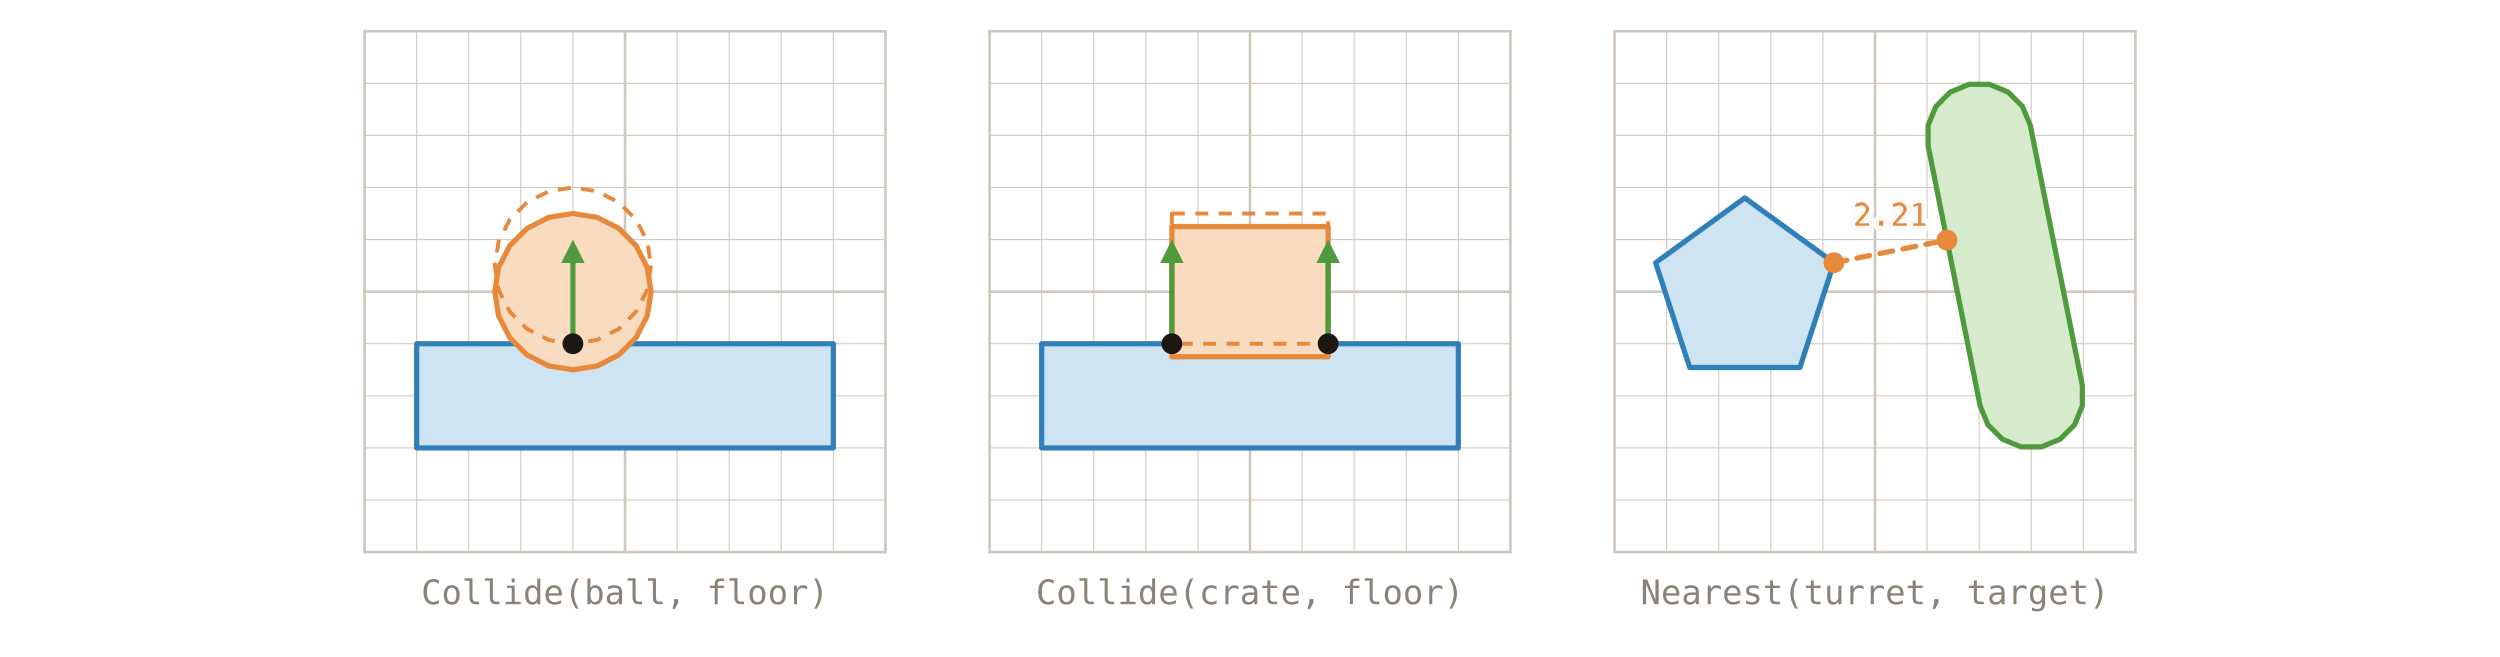
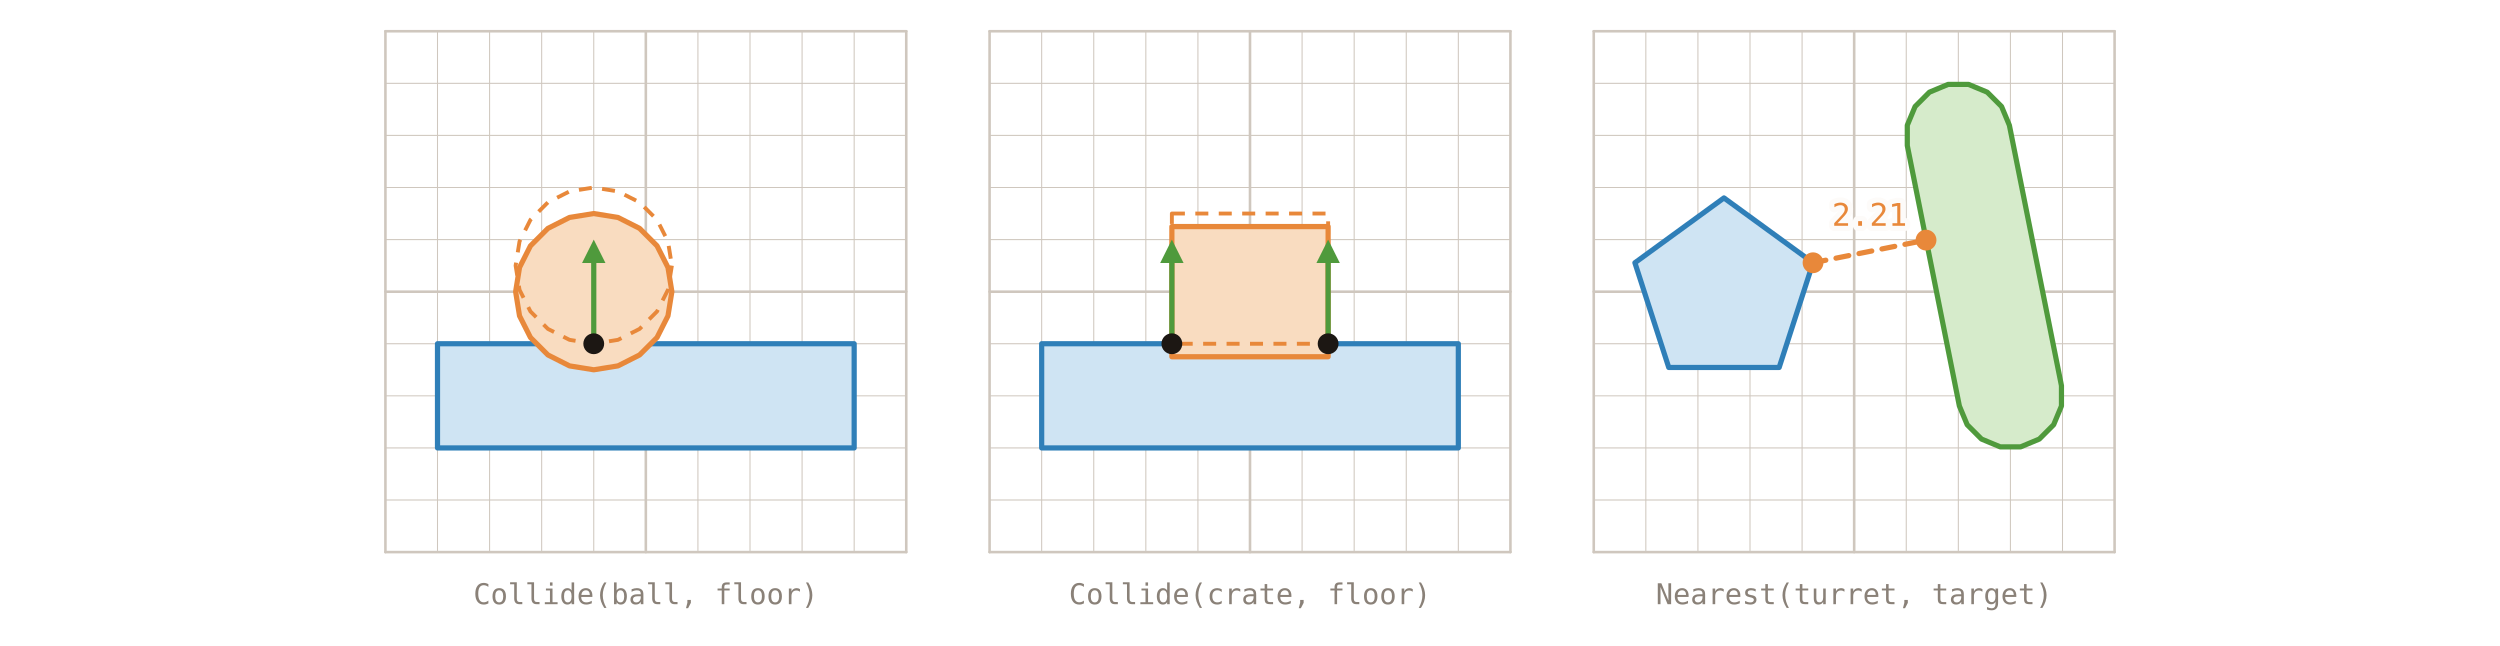
- <svg xmlns="http://www.w3.org/2000/svg" width="960" height="252" viewBox="0 0 960 252" role="img">
-   <g transform="translate(140.0 12.0) scale(20) translate(-0.000 -0.000)">
-     <line x1="0.000" y1="0.000" x2="0.000" y2="10.000" stroke="#cfc7be" stroke-width="0.050" stroke-linecap="round" />
-     <line x1="1.000" y1="0.000" x2="1.000" y2="10.000" stroke="#cfc7be" stroke-width="0.020" stroke-linecap="round" />
-     <line x1="2.000" y1="0.000" x2="2.000" y2="10.000" stroke="#cfc7be" stroke-width="0.020" stroke-linecap="round" />
-     <line x1="3.000" y1="0.000" x2="3.000" y2="10.000" stroke="#cfc7be" stroke-width="0.020" stroke-linecap="round" />
-     <line x1="4.000" y1="0.000" x2="4.000" y2="10.000" stroke="#cfc7be" stroke-width="0.020" stroke-linecap="round" />
-     <line x1="5.000" y1="0.000" x2="5.000" y2="10.000" stroke="#cfc7be" stroke-width="0.050" stroke-linecap="round" />
-     <line x1="6.000" y1="0.000" x2="6.000" y2="10.000" stroke="#cfc7be" stroke-width="0.020" stroke-linecap="round" />
-     <line x1="7.000" y1="0.000" x2="7.000" y2="10.000" stroke="#cfc7be" stroke-width="0.020" stroke-linecap="round" />
-     <line x1="8.000" y1="0.000" x2="8.000" y2="10.000" stroke="#cfc7be" stroke-width="0.020" stroke-linecap="round" />
-     <line x1="9.000" y1="0.000" x2="9.000" y2="10.000" stroke="#cfc7be" stroke-width="0.020" stroke-linecap="round" />
-     <line x1="10.000" y1="0.000" x2="10.000" y2="10.000" stroke="#cfc7be" stroke-width="0.050" stroke-linecap="round" />
-     <line x1="0.000" y1="0.000" x2="10.000" y2="0.000" stroke="#cfc7be" stroke-width="0.050" stroke-linecap="round" />
-     <line x1="0.000" y1="1.000" x2="10.000" y2="1.000" stroke="#cfc7be" stroke-width="0.020" stroke-linecap="round" />
-     <line x1="0.000" y1="2.000" x2="10.000" y2="2.000" stroke="#cfc7be" stroke-width="0.020" stroke-linecap="round" />
-     <line x1="0.000" y1="3.000" x2="10.000" y2="3.000" stroke="#cfc7be" stroke-width="0.020" stroke-linecap="round" />
-     <line x1="0.000" y1="4.000" x2="10.000" y2="4.000" stroke="#cfc7be" stroke-width="0.020" stroke-linecap="round" />
-     <line x1="0.000" y1="5.000" x2="10.000" y2="5.000" stroke="#cfc7be" stroke-width="0.050" stroke-linecap="round" />
-     <line x1="0.000" y1="6.000" x2="10.000" y2="6.000" stroke="#cfc7be" stroke-width="0.020" stroke-linecap="round" />
-     <line x1="0.000" y1="7.000" x2="10.000" y2="7.000" stroke="#cfc7be" stroke-width="0.020" stroke-linecap="round" />
-     <line x1="0.000" y1="8.000" x2="10.000" y2="8.000" stroke="#cfc7be" stroke-width="0.020" stroke-linecap="round" />
-     <line x1="0.000" y1="9.000" x2="10.000" y2="9.000" stroke="#cfc7be" stroke-width="0.020" stroke-linecap="round" />
-     <line x1="0.000" y1="10.000" x2="10.000" y2="10.000" stroke="#cfc7be" stroke-width="0.050" stroke-linecap="round" />
-     <polygon points="1.000,6.000 9.000,6.000 9.000,8.000 1.000,8.000" fill="#cfe4f3" stroke="#2f7fb8" stroke-width="0.100" stroke-linejoin="round" />
-     <polygon points="5.500,5.000 5.427,5.464 5.214,5.882 4.882,6.214 4.464,6.427 4.000,6.500 3.536,6.427 3.118,6.214 2.786,5.882 2.573,5.464 2.500,5.000 2.573,4.536 2.786,4.118 3.118,3.786 3.536,3.573 4.000,3.500 4.464,3.573 4.882,3.786 5.214,4.118 5.427,4.536" fill="#f9dcc0" stroke="#e8883a" stroke-width="0.100" stroke-linejoin="round" />
-     <polygon points="5.500,4.500 5.427,4.964 5.214,5.382 4.882,5.714 4.464,5.927 4.000,6.000 3.536,5.927 3.118,5.714 2.786,5.382 2.573,4.964 2.500,4.500 2.573,4.036 2.786,3.618 3.118,3.286 3.536,3.073 4.000,3.000 4.464,3.073 4.882,3.286 5.214,3.618 5.427,4.036" fill="none" stroke="#e8883a" stroke-width="0.075" stroke-dasharray="0.250 0.200" stroke-linejoin="round" />
-     <line x1="4.000" y1="6.000" x2="4.000" y2="4.450" stroke="#4f9a3c" stroke-width="0.100" stroke-linecap="round" />
-     <polygon points="4.000,4.000 4.225,4.450 3.775,4.450" fill="#4f9a3c" />
-     <circle cx="4.000" cy="6.000" r="0.200" fill="#1c1713" />
+ <svg xmlns="http://www.w3.org/2000/svg" width="960" height="248" viewBox="0 0 960 248" role="img">
+   <g transform="translate(148.0 12.0)">
+     <line x1="0.0" y1="0.0" x2="0.0" y2="200.0" fill="none" stroke="#cfc7be" stroke-width="1" stroke-linecap="round" />
+     <line x1="20.0" y1="0.0" x2="20.0" y2="200.0" fill="none" stroke="#cfc7be" stroke-width="0.4" stroke-linecap="round" />
+     <line x1="40.0" y1="0.0" x2="40.0" y2="200.0" fill="none" stroke="#cfc7be" stroke-width="0.4" stroke-linecap="round" />
+     <line x1="60.0" y1="0.0" x2="60.0" y2="200.0" fill="none" stroke="#cfc7be" stroke-width="0.4" stroke-linecap="round" />
+     <line x1="80.0" y1="0.0" x2="80.0" y2="200.0" fill="none" stroke="#cfc7be" stroke-width="0.4" stroke-linecap="round" />
+     <line x1="100.0" y1="0.0" x2="100.0" y2="200.0" fill="none" stroke="#cfc7be" stroke-width="1" stroke-linecap="round" />
+     <line x1="120.0" y1="0.0" x2="120.0" y2="200.0" fill="none" stroke="#cfc7be" stroke-width="0.4" stroke-linecap="round" />
+     <line x1="140.0" y1="0.0" x2="140.0" y2="200.0" fill="none" stroke="#cfc7be" stroke-width="0.4" stroke-linecap="round" />
+     <line x1="160.0" y1="0.0" x2="160.0" y2="200.0" fill="none" stroke="#cfc7be" stroke-width="0.4" stroke-linecap="round" />
+     <line x1="180.0" y1="0.0" x2="180.0" y2="200.0" fill="none" stroke="#cfc7be" stroke-width="0.4" stroke-linecap="round" />
+     <line x1="200.0" y1="0.0" x2="200.0" y2="200.0" fill="none" stroke="#cfc7be" stroke-width="1" stroke-linecap="round" />
+     <line x1="0.0" y1="0.0" x2="200.0" y2="0.0" fill="none" stroke="#cfc7be" stroke-width="1" stroke-linecap="round" />
+     <line x1="0.0" y1="20.0" x2="200.0" y2="20.0" fill="none" stroke="#cfc7be" stroke-width="0.4" stroke-linecap="round" />
+     <line x1="0.0" y1="40.0" x2="200.0" y2="40.0" fill="none" stroke="#cfc7be" stroke-width="0.4" stroke-linecap="round" />
+     <line x1="0.0" y1="60.0" x2="200.0" y2="60.0" fill="none" stroke="#cfc7be" stroke-width="0.4" stroke-linecap="round" />
+     <line x1="0.0" y1="80.0" x2="200.0" y2="80.0" fill="none" stroke="#cfc7be" stroke-width="0.4" stroke-linecap="round" />
+     <line x1="0.0" y1="100.0" x2="200.0" y2="100.0" fill="none" stroke="#cfc7be" stroke-width="1" stroke-linecap="round" />
+     <line x1="0.0" y1="120.0" x2="200.0" y2="120.0" fill="none" stroke="#cfc7be" stroke-width="0.4" stroke-linecap="round" />
+     <line x1="0.0" y1="140.0" x2="200.0" y2="140.0" fill="none" stroke="#cfc7be" stroke-width="0.4" stroke-linecap="round" />
+     <line x1="0.0" y1="160.0" x2="200.0" y2="160.0" fill="none" stroke="#cfc7be" stroke-width="0.4" stroke-linecap="round" />
+     <line x1="0.0" y1="180.0" x2="200.0" y2="180.0" fill="none" stroke="#cfc7be" stroke-width="0.4" stroke-linecap="round" />
+     <line x1="0.0" y1="200.0" x2="200.0" y2="200.0" fill="none" stroke="#cfc7be" stroke-width="1" stroke-linecap="round" />
+     <polygon points="20.0,120.0 180.0,120.0 180.0,160.0 20.0,160.0" fill="#cfe4f3" stroke="#2f7fb8" stroke-width="2" stroke-linejoin="round" />
+     <polygon points="110.0,100.0 108.5,109.3 104.3,117.6 97.6,124.3 89.3,128.5 80.0,130.0 70.7,128.5 62.4,124.3 55.7,117.6 51.5,109.3 50.0,100.0 51.5,90.7 55.7,82.4 62.4,75.7 70.7,71.5 80.0,70.0 89.3,71.5 97.6,75.7 104.3,82.4 108.5,90.7" fill="#f9dcc0" stroke="#e8883a" stroke-width="2" stroke-linejoin="round" />
+     <polygon points="110.0,90.0 108.5,99.3 104.3,107.6 97.6,114.3 89.3,118.5 80.0,120.0 70.7,118.5 62.4,114.3 55.7,107.6 51.5,99.3 50.0,90.0 51.5,80.7 55.7,72.4 62.4,65.7 70.7,61.5 80.0,60.0 89.3,61.5 97.6,65.7 104.3,72.4 108.5,80.7" fill="none" stroke="#e8883a" stroke-width="1.5" stroke-dasharray="5 4" stroke-linejoin="round" />
+     <line x1="80.0" y1="120.0" x2="80.0" y2="89.0" fill="none" stroke="#4f9a3c" stroke-width="2" stroke-linecap="round" />
+     <polygon points="80.0,80.0 84.5,89.0 75.5,89.0" fill="#4f9a3c" stroke="none" stroke-linejoin="round" />
+     <circle cx="80.0" cy="120.0" r="4" fill="#1c1713" stroke="none" />
  </g>
-   <text x="240.0" y="232.0" font-family="ui-monospace, SFMono-Regular, Menlo, Consolas, monospace" font-size="13" text-anchor="middle" fill="#8a8178">Collide(ball, floor)</text>
-   <g transform="translate(380.0 12.0) scale(20) translate(-0.000 -0.000)">
-     <line x1="0.000" y1="0.000" x2="0.000" y2="10.000" stroke="#cfc7be" stroke-width="0.050" stroke-linecap="round" />
-     <line x1="1.000" y1="0.000" x2="1.000" y2="10.000" stroke="#cfc7be" stroke-width="0.020" stroke-linecap="round" />
-     <line x1="2.000" y1="0.000" x2="2.000" y2="10.000" stroke="#cfc7be" stroke-width="0.020" stroke-linecap="round" />
-     <line x1="3.000" y1="0.000" x2="3.000" y2="10.000" stroke="#cfc7be" stroke-width="0.020" stroke-linecap="round" />
-     <line x1="4.000" y1="0.000" x2="4.000" y2="10.000" stroke="#cfc7be" stroke-width="0.020" stroke-linecap="round" />
-     <line x1="5.000" y1="0.000" x2="5.000" y2="10.000" stroke="#cfc7be" stroke-width="0.050" stroke-linecap="round" />
-     <line x1="6.000" y1="0.000" x2="6.000" y2="10.000" stroke="#cfc7be" stroke-width="0.020" stroke-linecap="round" />
-     <line x1="7.000" y1="0.000" x2="7.000" y2="10.000" stroke="#cfc7be" stroke-width="0.020" stroke-linecap="round" />
-     <line x1="8.000" y1="0.000" x2="8.000" y2="10.000" stroke="#cfc7be" stroke-width="0.020" stroke-linecap="round" />
-     <line x1="9.000" y1="0.000" x2="9.000" y2="10.000" stroke="#cfc7be" stroke-width="0.020" stroke-linecap="round" />
-     <line x1="10.000" y1="0.000" x2="10.000" y2="10.000" stroke="#cfc7be" stroke-width="0.050" stroke-linecap="round" />
-     <line x1="0.000" y1="0.000" x2="10.000" y2="0.000" stroke="#cfc7be" stroke-width="0.050" stroke-linecap="round" />
-     <line x1="0.000" y1="1.000" x2="10.000" y2="1.000" stroke="#cfc7be" stroke-width="0.020" stroke-linecap="round" />
-     <line x1="0.000" y1="2.000" x2="10.000" y2="2.000" stroke="#cfc7be" stroke-width="0.020" stroke-linecap="round" />
-     <line x1="0.000" y1="3.000" x2="10.000" y2="3.000" stroke="#cfc7be" stroke-width="0.020" stroke-linecap="round" />
-     <line x1="0.000" y1="4.000" x2="10.000" y2="4.000" stroke="#cfc7be" stroke-width="0.020" stroke-linecap="round" />
-     <line x1="0.000" y1="5.000" x2="10.000" y2="5.000" stroke="#cfc7be" stroke-width="0.050" stroke-linecap="round" />
-     <line x1="0.000" y1="6.000" x2="10.000" y2="6.000" stroke="#cfc7be" stroke-width="0.020" stroke-linecap="round" />
-     <line x1="0.000" y1="7.000" x2="10.000" y2="7.000" stroke="#cfc7be" stroke-width="0.020" stroke-linecap="round" />
-     <line x1="0.000" y1="8.000" x2="10.000" y2="8.000" stroke="#cfc7be" stroke-width="0.020" stroke-linecap="round" />
-     <line x1="0.000" y1="9.000" x2="10.000" y2="9.000" stroke="#cfc7be" stroke-width="0.020" stroke-linecap="round" />
-     <line x1="0.000" y1="10.000" x2="10.000" y2="10.000" stroke="#cfc7be" stroke-width="0.050" stroke-linecap="round" />
-     <polygon points="1.000,6.000 9.000,6.000 9.000,8.000 1.000,8.000" fill="#cfe4f3" stroke="#2f7fb8" stroke-width="0.100" stroke-linejoin="round" />
-     <polygon points="3.500,3.750 6.500,3.750 6.500,6.250 3.500,6.250" fill="#f9dcc0" stroke="#e8883a" stroke-width="0.100" stroke-linejoin="round" />
-     <polygon points="3.500,3.500 6.500,3.500 6.500,6.000 3.500,6.000" fill="none" stroke="#e8883a" stroke-width="0.075" stroke-dasharray="0.250 0.200" stroke-linejoin="round" />
-     <line x1="3.500" y1="6.000" x2="3.500" y2="4.450" stroke="#4f9a3c" stroke-width="0.100" stroke-linecap="round" />
-     <polygon points="3.500,4.000 3.725,4.450 3.275,4.450" fill="#4f9a3c" />
-     <circle cx="3.500" cy="6.000" r="0.200" fill="#1c1713" />
-     <line x1="6.500" y1="6.000" x2="6.500" y2="4.450" stroke="#4f9a3c" stroke-width="0.100" stroke-linecap="round" />
-     <polygon points="6.500,4.000 6.725,4.450 6.275,4.450" fill="#4f9a3c" />
-     <circle cx="6.500" cy="6.000" r="0.200" fill="#1c1713" />
+   <text x="248.0" y="232.0" font-family="ui-monospace, SFMono-Regular, Menlo, Consolas, monospace" font-size="11" text-anchor="middle" fill="#8a8178">Collide(ball, floor)</text>
+   <g transform="translate(380.0 12.0)">
+     <line x1="0.0" y1="0.0" x2="0.0" y2="200.0" fill="none" stroke="#cfc7be" stroke-width="1" stroke-linecap="round" />
+     <line x1="20.0" y1="0.0" x2="20.0" y2="200.0" fill="none" stroke="#cfc7be" stroke-width="0.4" stroke-linecap="round" />
+     <line x1="40.0" y1="0.0" x2="40.0" y2="200.0" fill="none" stroke="#cfc7be" stroke-width="0.4" stroke-linecap="round" />
+     <line x1="60.0" y1="0.0" x2="60.0" y2="200.0" fill="none" stroke="#cfc7be" stroke-width="0.4" stroke-linecap="round" />
+     <line x1="80.0" y1="0.0" x2="80.0" y2="200.0" fill="none" stroke="#cfc7be" stroke-width="0.4" stroke-linecap="round" />
+     <line x1="100.0" y1="0.0" x2="100.0" y2="200.0" fill="none" stroke="#cfc7be" stroke-width="1" stroke-linecap="round" />
+     <line x1="120.0" y1="0.0" x2="120.0" y2="200.0" fill="none" stroke="#cfc7be" stroke-width="0.4" stroke-linecap="round" />
+     <line x1="140.0" y1="0.0" x2="140.0" y2="200.0" fill="none" stroke="#cfc7be" stroke-width="0.4" stroke-linecap="round" />
+     <line x1="160.0" y1="0.0" x2="160.0" y2="200.0" fill="none" stroke="#cfc7be" stroke-width="0.4" stroke-linecap="round" />
+     <line x1="180.0" y1="0.0" x2="180.0" y2="200.0" fill="none" stroke="#cfc7be" stroke-width="0.4" stroke-linecap="round" />
+     <line x1="200.0" y1="0.0" x2="200.0" y2="200.0" fill="none" stroke="#cfc7be" stroke-width="1" stroke-linecap="round" />
+     <line x1="0.0" y1="0.0" x2="200.0" y2="0.0" fill="none" stroke="#cfc7be" stroke-width="1" stroke-linecap="round" />
+     <line x1="0.0" y1="20.0" x2="200.0" y2="20.0" fill="none" stroke="#cfc7be" stroke-width="0.4" stroke-linecap="round" />
+     <line x1="0.0" y1="40.0" x2="200.0" y2="40.0" fill="none" stroke="#cfc7be" stroke-width="0.4" stroke-linecap="round" />
+     <line x1="0.0" y1="60.0" x2="200.0" y2="60.0" fill="none" stroke="#cfc7be" stroke-width="0.4" stroke-linecap="round" />
+     <line x1="0.0" y1="80.0" x2="200.0" y2="80.0" fill="none" stroke="#cfc7be" stroke-width="0.4" stroke-linecap="round" />
+     <line x1="0.0" y1="100.0" x2="200.0" y2="100.0" fill="none" stroke="#cfc7be" stroke-width="1" stroke-linecap="round" />
+     <line x1="0.0" y1="120.0" x2="200.0" y2="120.0" fill="none" stroke="#cfc7be" stroke-width="0.4" stroke-linecap="round" />
+     <line x1="0.0" y1="140.0" x2="200.0" y2="140.0" fill="none" stroke="#cfc7be" stroke-width="0.4" stroke-linecap="round" />
+     <line x1="0.0" y1="160.0" x2="200.0" y2="160.0" fill="none" stroke="#cfc7be" stroke-width="0.4" stroke-linecap="round" />
+     <line x1="0.0" y1="180.0" x2="200.0" y2="180.0" fill="none" stroke="#cfc7be" stroke-width="0.4" stroke-linecap="round" />
+     <line x1="0.0" y1="200.0" x2="200.0" y2="200.0" fill="none" stroke="#cfc7be" stroke-width="1" stroke-linecap="round" />
+     <polygon points="20.0,120.0 180.0,120.0 180.0,160.0 20.0,160.0" fill="#cfe4f3" stroke="#2f7fb8" stroke-width="2" stroke-linejoin="round" />
+     <polygon points="70.0,75.0 130.0,75.0 130.0,125.0 70.0,125.0" fill="#f9dcc0" stroke="#e8883a" stroke-width="2" stroke-linejoin="round" />
+     <polygon points="70.0,70.0 130.0,70.0 130.0,120.0 70.0,120.0" fill="none" stroke="#e8883a" stroke-width="1.5" stroke-dasharray="5 4" stroke-linejoin="round" />
+     <line x1="70.0" y1="120.0" x2="70.0" y2="89.0" fill="none" stroke="#4f9a3c" stroke-width="2" stroke-linecap="round" />
+     <polygon points="70.0,80.0 74.5,89.0 65.5,89.0" fill="#4f9a3c" stroke="none" stroke-linejoin="round" />
+     <circle cx="70.0" cy="120.0" r="4" fill="#1c1713" stroke="none" />
+     <line x1="130.0" y1="120.0" x2="130.0" y2="89.0" fill="none" stroke="#4f9a3c" stroke-width="2" stroke-linecap="round" />
+     <polygon points="130.0,80.0 134.5,89.0 125.5,89.0" fill="#4f9a3c" stroke="none" stroke-linejoin="round" />
+     <circle cx="130.0" cy="120.0" r="4" fill="#1c1713" stroke="none" />
  </g>
-   <text x="480.0" y="232.0" font-family="ui-monospace, SFMono-Regular, Menlo, Consolas, monospace" font-size="13" text-anchor="middle" fill="#8a8178">Collide(crate, floor)</text>
-   <g transform="translate(620.0 12.0) scale(20) translate(-0.000 -0.000)">
-     <line x1="0.000" y1="0.000" x2="0.000" y2="10.000" stroke="#cfc7be" stroke-width="0.050" stroke-linecap="round" />
-     <line x1="1.000" y1="0.000" x2="1.000" y2="10.000" stroke="#cfc7be" stroke-width="0.020" stroke-linecap="round" />
-     <line x1="2.000" y1="0.000" x2="2.000" y2="10.000" stroke="#cfc7be" stroke-width="0.020" stroke-linecap="round" />
-     <line x1="3.000" y1="0.000" x2="3.000" y2="10.000" stroke="#cfc7be" stroke-width="0.020" stroke-linecap="round" />
-     <line x1="4.000" y1="0.000" x2="4.000" y2="10.000" stroke="#cfc7be" stroke-width="0.020" stroke-linecap="round" />
-     <line x1="5.000" y1="0.000" x2="5.000" y2="10.000" stroke="#cfc7be" stroke-width="0.050" stroke-linecap="round" />
-     <line x1="6.000" y1="0.000" x2="6.000" y2="10.000" stroke="#cfc7be" stroke-width="0.020" stroke-linecap="round" />
-     <line x1="7.000" y1="0.000" x2="7.000" y2="10.000" stroke="#cfc7be" stroke-width="0.020" stroke-linecap="round" />
-     <line x1="8.000" y1="0.000" x2="8.000" y2="10.000" stroke="#cfc7be" stroke-width="0.020" stroke-linecap="round" />
-     <line x1="9.000" y1="0.000" x2="9.000" y2="10.000" stroke="#cfc7be" stroke-width="0.020" stroke-linecap="round" />
-     <line x1="10.000" y1="0.000" x2="10.000" y2="10.000" stroke="#cfc7be" stroke-width="0.050" stroke-linecap="round" />
-     <line x1="0.000" y1="0.000" x2="10.000" y2="0.000" stroke="#cfc7be" stroke-width="0.050" stroke-linecap="round" />
-     <line x1="0.000" y1="1.000" x2="10.000" y2="1.000" stroke="#cfc7be" stroke-width="0.020" stroke-linecap="round" />
-     <line x1="0.000" y1="2.000" x2="10.000" y2="2.000" stroke="#cfc7be" stroke-width="0.020" stroke-linecap="round" />
-     <line x1="0.000" y1="3.000" x2="10.000" y2="3.000" stroke="#cfc7be" stroke-width="0.020" stroke-linecap="round" />
-     <line x1="0.000" y1="4.000" x2="10.000" y2="4.000" stroke="#cfc7be" stroke-width="0.020" stroke-linecap="round" />
-     <line x1="0.000" y1="5.000" x2="10.000" y2="5.000" stroke="#cfc7be" stroke-width="0.050" stroke-linecap="round" />
-     <line x1="0.000" y1="6.000" x2="10.000" y2="6.000" stroke="#cfc7be" stroke-width="0.020" stroke-linecap="round" />
-     <line x1="0.000" y1="7.000" x2="10.000" y2="7.000" stroke="#cfc7be" stroke-width="0.020" stroke-linecap="round" />
-     <line x1="0.000" y1="8.000" x2="10.000" y2="8.000" stroke="#cfc7be" stroke-width="0.020" stroke-linecap="round" />
-     <line x1="0.000" y1="9.000" x2="10.000" y2="9.000" stroke="#cfc7be" stroke-width="0.020" stroke-linecap="round" />
-     <line x1="0.000" y1="10.000" x2="10.000" y2="10.000" stroke="#cfc7be" stroke-width="0.050" stroke-linecap="round" />
-     <polygon points="2.500,3.200 4.212,4.444 3.558,6.456 1.442,6.456 0.788,4.444" fill="#cfe4f3" stroke="#2f7fb8" stroke-width="0.100" stroke-linejoin="round" />
-     <polygon points="8.981,6.804 8.981,7.194 8.832,7.555 8.556,7.831 8.196,7.981 7.806,7.981 7.445,7.832 7.169,7.556 7.019,7.196 6.019,2.196 6.019,1.806 6.168,1.445 6.444,1.169 6.804,1.019 7.194,1.019 7.555,1.168 7.831,1.444 7.981,1.804" fill="#d6ebcb" stroke="#4f9a3c" stroke-width="0.100" stroke-linejoin="round" />
-     <line x1="4.212" y1="4.444" x2="6.382" y2="4.010" stroke="#e8883a" stroke-width="0.100" stroke-dasharray="0.250 0.200" stroke-linecap="round" />
-     <circle cx="4.212" cy="4.444" r="0.200" fill="#e8883a" />
-     <circle cx="6.382" cy="4.010" r="0.200" fill="#e8883a" />
-     <text x="5.297" y="3.737" font-family="ui-monospace, SFMono-Regular, Menlo, Consolas, monospace" font-size="0.600" text-anchor="middle" fill="#e8883a" stroke="#fdfbf9" stroke-width="0.200" stroke-linejoin="round" paint-order="stroke">2.21</text>
+   <text x="480.0" y="232.0" font-family="ui-monospace, SFMono-Regular, Menlo, Consolas, monospace" font-size="11" text-anchor="middle" fill="#8a8178">Collide(crate, floor)</text>
+   <g transform="translate(612.0 12.0)">
+     <line x1="0.0" y1="0.0" x2="0.0" y2="200.0" fill="none" stroke="#cfc7be" stroke-width="1" stroke-linecap="round" />
+     <line x1="20.0" y1="0.0" x2="20.0" y2="200.0" fill="none" stroke="#cfc7be" stroke-width="0.4" stroke-linecap="round" />
+     <line x1="40.0" y1="0.0" x2="40.0" y2="200.0" fill="none" stroke="#cfc7be" stroke-width="0.4" stroke-linecap="round" />
+     <line x1="60.0" y1="0.0" x2="60.0" y2="200.0" fill="none" stroke="#cfc7be" stroke-width="0.4" stroke-linecap="round" />
+     <line x1="80.0" y1="0.0" x2="80.0" y2="200.0" fill="none" stroke="#cfc7be" stroke-width="0.4" stroke-linecap="round" />
+     <line x1="100.0" y1="0.0" x2="100.0" y2="200.0" fill="none" stroke="#cfc7be" stroke-width="1" stroke-linecap="round" />
+     <line x1="120.0" y1="0.0" x2="120.0" y2="200.0" fill="none" stroke="#cfc7be" stroke-width="0.4" stroke-linecap="round" />
+     <line x1="140.0" y1="0.0" x2="140.0" y2="200.0" fill="none" stroke="#cfc7be" stroke-width="0.4" stroke-linecap="round" />
+     <line x1="160.0" y1="0.0" x2="160.0" y2="200.0" fill="none" stroke="#cfc7be" stroke-width="0.4" stroke-linecap="round" />
+     <line x1="180.0" y1="0.0" x2="180.0" y2="200.0" fill="none" stroke="#cfc7be" stroke-width="0.4" stroke-linecap="round" />
+     <line x1="200.0" y1="0.0" x2="200.0" y2="200.0" fill="none" stroke="#cfc7be" stroke-width="1" stroke-linecap="round" />
+     <line x1="0.0" y1="0.0" x2="200.0" y2="0.0" fill="none" stroke="#cfc7be" stroke-width="1" stroke-linecap="round" />
+     <line x1="0.0" y1="20.0" x2="200.0" y2="20.0" fill="none" stroke="#cfc7be" stroke-width="0.4" stroke-linecap="round" />
+     <line x1="0.0" y1="40.0" x2="200.0" y2="40.0" fill="none" stroke="#cfc7be" stroke-width="0.4" stroke-linecap="round" />
+     <line x1="0.0" y1="60.0" x2="200.0" y2="60.0" fill="none" stroke="#cfc7be" stroke-width="0.4" stroke-linecap="round" />
+     <line x1="0.0" y1="80.0" x2="200.0" y2="80.0" fill="none" stroke="#cfc7be" stroke-width="0.4" stroke-linecap="round" />
+     <line x1="0.0" y1="100.0" x2="200.0" y2="100.0" fill="none" stroke="#cfc7be" stroke-width="1" stroke-linecap="round" />
+     <line x1="0.0" y1="120.0" x2="200.0" y2="120.0" fill="none" stroke="#cfc7be" stroke-width="0.4" stroke-linecap="round" />
+     <line x1="0.0" y1="140.0" x2="200.0" y2="140.0" fill="none" stroke="#cfc7be" stroke-width="0.4" stroke-linecap="round" />
+     <line x1="0.0" y1="160.0" x2="200.0" y2="160.0" fill="none" stroke="#cfc7be" stroke-width="0.4" stroke-linecap="round" />
+     <line x1="0.0" y1="180.0" x2="200.0" y2="180.0" fill="none" stroke="#cfc7be" stroke-width="0.4" stroke-linecap="round" />
+     <line x1="0.0" y1="200.0" x2="200.0" y2="200.0" fill="none" stroke="#cfc7be" stroke-width="1" stroke-linecap="round" />
+     <polygon points="50.0,64.0 84.2,88.9 71.2,129.1 28.8,129.1 15.8,88.9" fill="#cfe4f3" stroke="#2f7fb8" stroke-width="2" stroke-linejoin="round" />
+     <polygon points="179.6,136.1 179.6,143.9 176.6,151.1 171.1,156.6 163.9,159.6 156.1,159.6 148.9,156.6 143.4,151.1 140.4,143.9 120.4,43.9 120.4,36.1 123.4,28.9 128.9,23.4 136.1,20.4 143.9,20.4 151.1,23.4 156.6,28.9 159.6,36.1" fill="#d6ebcb" stroke="#4f9a3c" stroke-width="2" stroke-linejoin="round" />
+     <line x1="84.2" y1="88.9" x2="127.6" y2="80.2" fill="none" stroke="#e8883a" stroke-width="2" stroke-dasharray="5 4" stroke-linecap="round" />
+     <circle cx="84.2" cy="88.9" r="4" fill="#e8883a" stroke="none" />
+     <circle cx="127.6" cy="80.2" r="4" fill="#e8883a" stroke="none" />
+     <text x="105.9" y="74.7" font-family="ui-monospace, SFMono-Regular, Menlo, Consolas, monospace" font-size="12" text-anchor="middle" stroke="#fdfbf9" stroke-width="4" stroke-linejoin="round" paint-order="stroke" fill="#e8883a">2.21</text>
  </g>
-   <text x="720.0" y="232.0" font-family="ui-monospace, SFMono-Regular, Menlo, Consolas, monospace" font-size="13" text-anchor="middle" fill="#8a8178">Nearest(turret, target)</text>
+   <text x="712.0" y="232.0" font-family="ui-monospace, SFMono-Regular, Menlo, Consolas, monospace" font-size="11" text-anchor="middle" fill="#8a8178">Nearest(turret, target)</text>
</svg>
